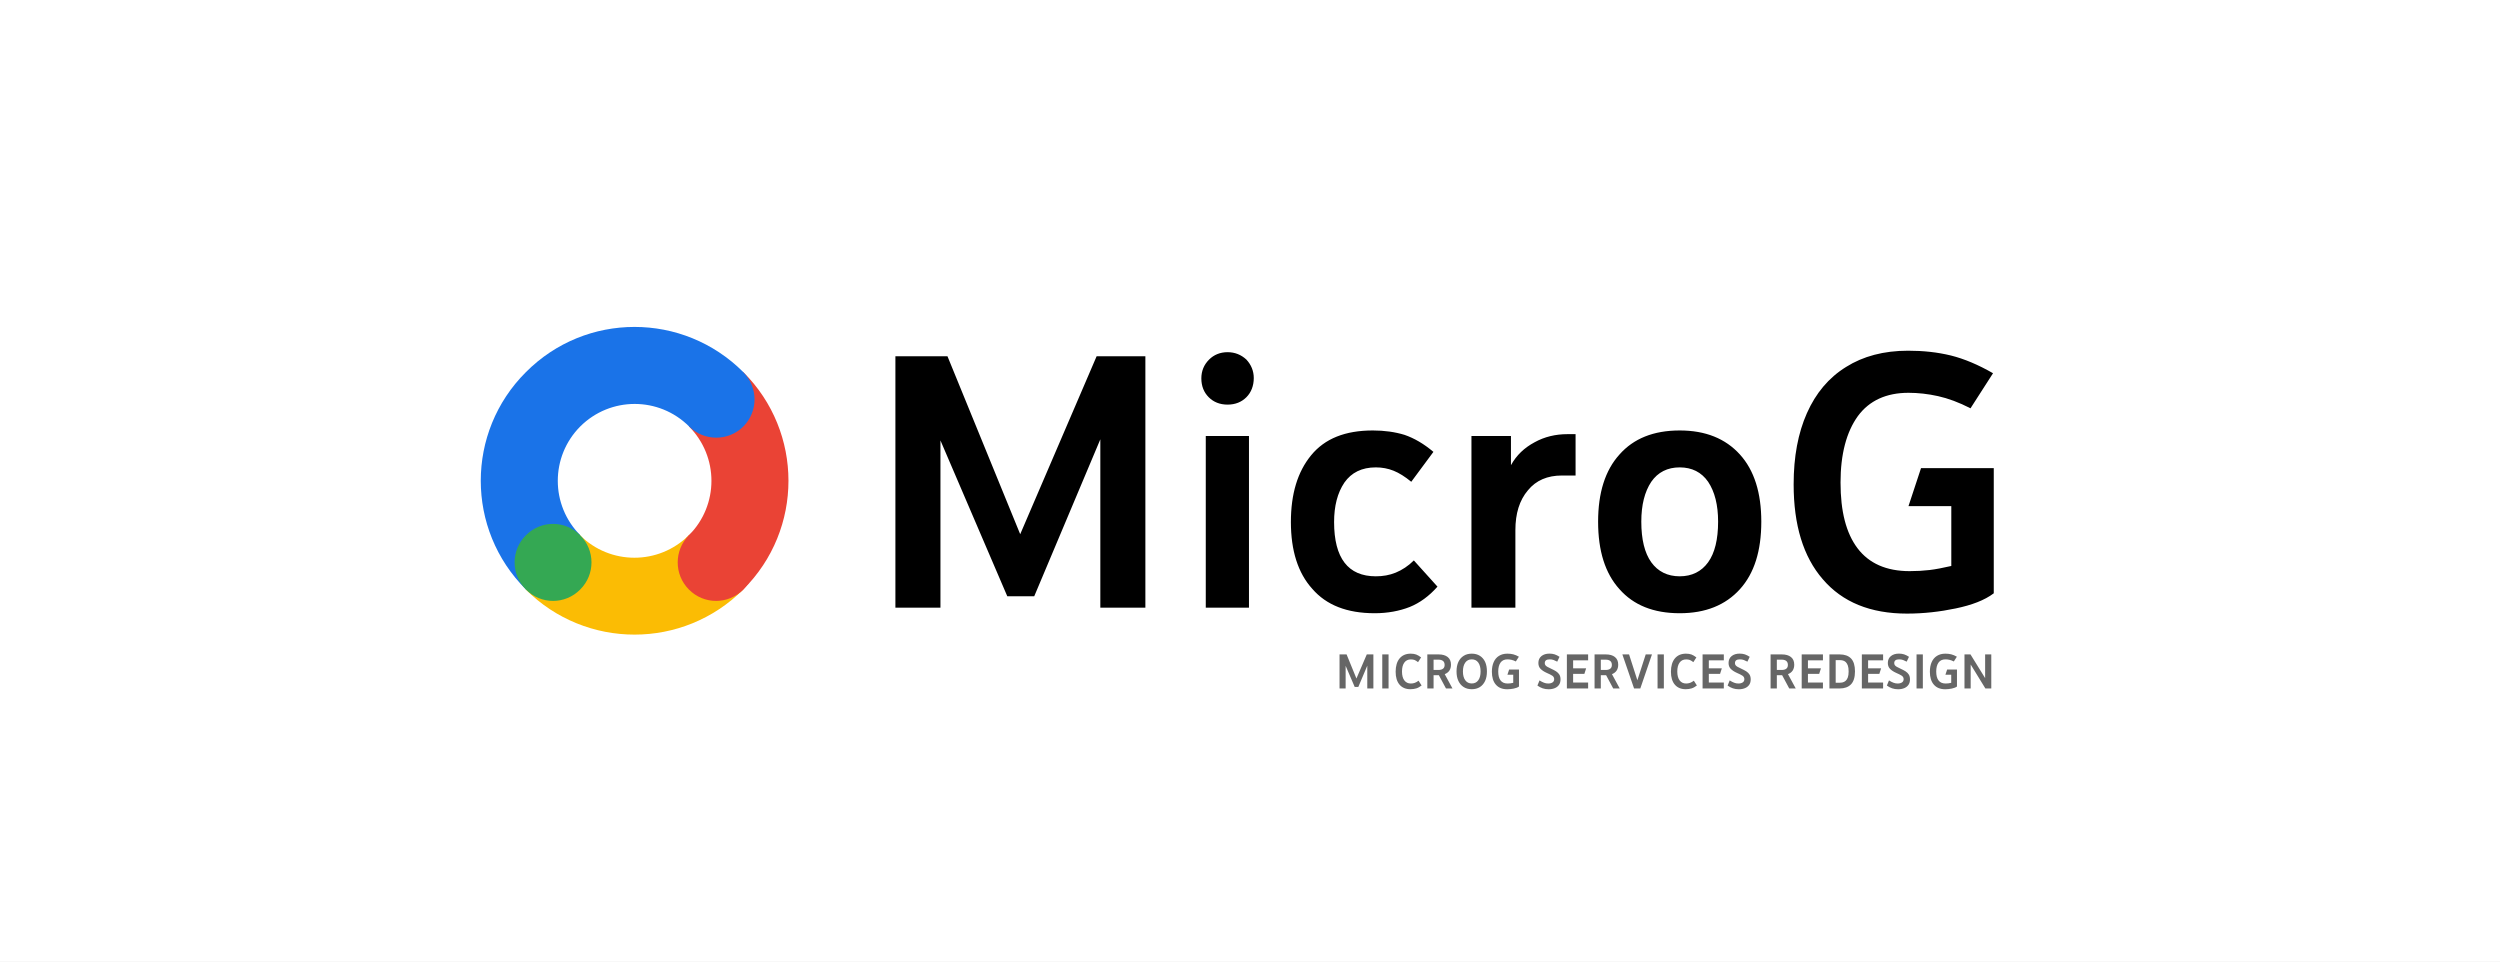
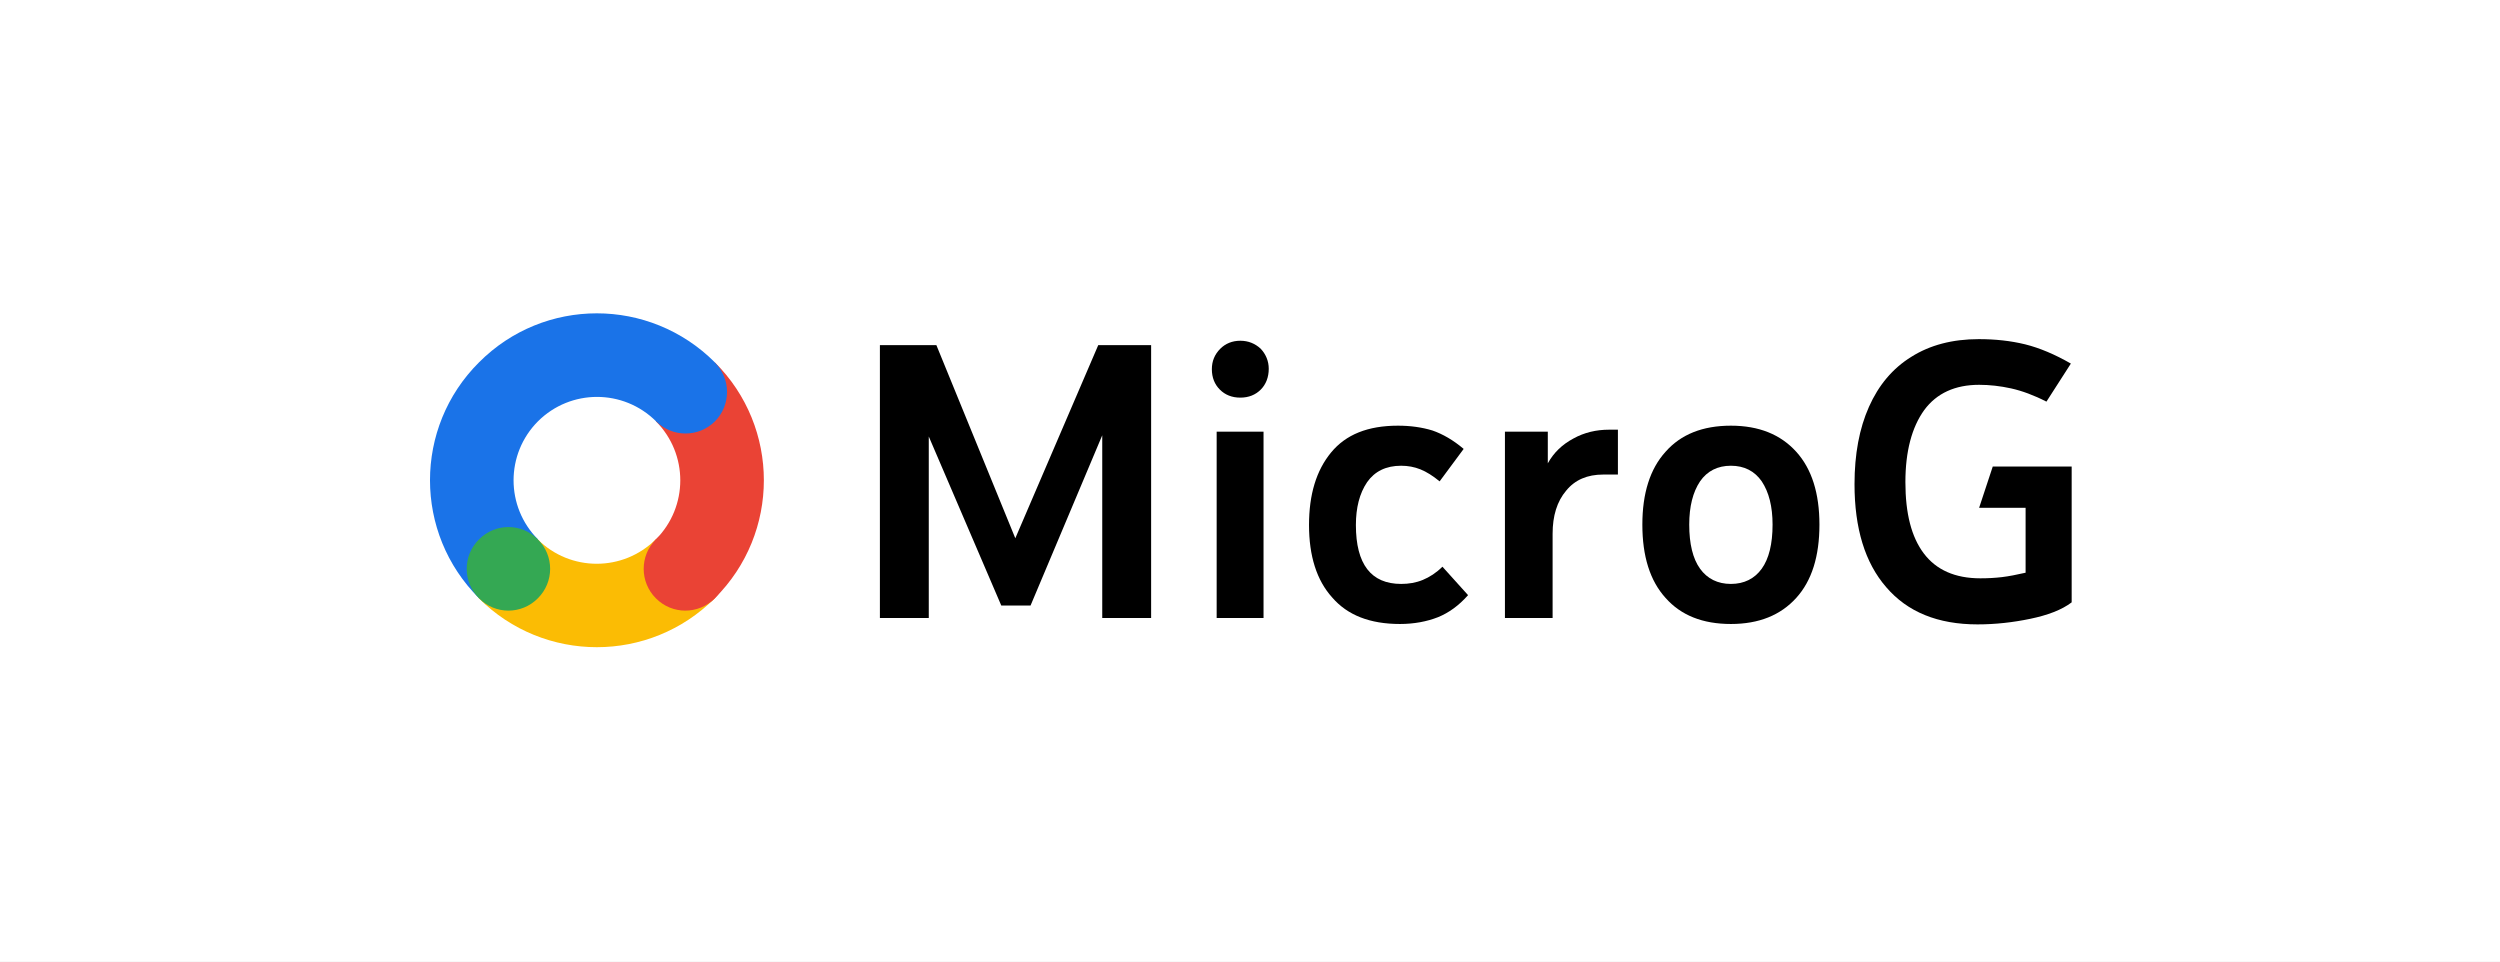
- <svg xmlns="http://www.w3.org/2000/svg" width="650" height="250" viewBox="0 0 650 250" fill="none">
-   <rect width="650" height="250" fill="white" />
-   <path d="M179.127 110.873C186.924 118.703 186.924 131.331 179.127 139.161C175.229 143.059 175.229 149.39 179.127 153.255C183.026 157.187 189.356 157.187 193.255 153.255C208.915 137.661 208.915 112.339 193.255 96.745L179.127 110.873Z" fill="#EA4335" />
-   <path d="M193.255 96.745C177.595 81.085 152.339 81.085 136.745 96.745C121.085 112.339 121.085 137.661 136.745 153.255L150.873 139.161C143.076 131.331 143.076 118.703 150.873 110.873C158.703 103.076 171.331 103.076 179.161 110.873C183.059 114.771 189.39 114.771 193.288 110.873C197.153 106.974 197.153 100.643 193.222 96.745H193.255Z" fill="#1A73E8" />
-   <path d="M193.255 153.255L179.094 139.161C171.264 146.958 158.636 146.958 150.806 139.161L136.678 153.255C152.339 168.915 177.628 168.915 193.255 153.255Z" fill="#FBBC04" />
-   <path d="M179.127 139.161C183.026 135.229 189.323 135.229 193.255 139.161C197.153 143.059 197.153 149.39 193.255 153.288C189.323 157.22 183.026 157.22 179.127 153.288C175.229 149.39 175.229 143.059 179.127 139.161Z" fill="#EA4335" />
-   <path d="M136.745 139.161C140.644 135.229 146.941 135.229 150.839 139.161C154.771 143.059 154.771 149.39 150.839 153.288C146.941 157.22 140.644 157.22 136.745 153.288C132.813 149.39 132.813 143.059 136.745 139.161Z" fill="#34A853" />
-   <path d="M348.279 179V170.147H350.112L352.673 176.413L355.364 170.147H357.08V179H355.494V173.072L353.167 178.597H352.218L349.865 173.111V179H348.279ZM361.027 179H359.389V170.147H361.027V179ZM366.716 179.195C365.507 179.195 364.558 178.805 363.882 178.012C363.206 177.219 362.868 176.101 362.868 174.658C362.868 173.176 363.206 172.019 363.895 171.187C364.584 170.368 365.546 169.952 366.781 169.952C367.34 169.952 367.808 170.03 368.211 170.173C368.614 170.329 369.03 170.576 369.485 170.927L368.692 172.162C368.341 171.889 368.029 171.694 367.769 171.59C367.496 171.499 367.184 171.447 366.833 171.447C366.092 171.447 365.52 171.72 365.117 172.279C364.714 172.838 364.519 173.605 364.519 174.593C364.519 175.594 364.727 176.374 365.13 176.907C365.533 177.44 366.092 177.713 366.82 177.713C367.171 177.713 367.509 177.661 367.834 177.544C368.159 177.427 368.484 177.245 368.822 176.985L369.615 178.22C369.16 178.571 368.718 178.831 368.263 178.974C367.808 179.117 367.288 179.195 366.716 179.195ZM372.73 179H371.105V170.147H374.03C375.031 170.147 375.824 170.368 376.396 170.823C376.968 171.278 377.254 171.941 377.254 172.812C377.254 174.034 376.708 174.853 375.629 175.282L377.644 179H375.954L374.108 175.555H373.991H372.73V179ZM372.73 171.512V174.19H373.991C374.524 174.19 374.927 174.073 375.2 173.852C375.473 173.631 375.603 173.306 375.603 172.89C375.603 172.435 375.473 172.097 375.2 171.863C374.927 171.629 374.524 171.512 373.991 171.512H372.73ZM382.663 179.195C381.844 179.195 381.142 179.013 380.557 178.636C379.959 178.259 379.504 177.726 379.179 177.037C378.854 176.348 378.698 175.529 378.698 174.58C378.698 173.618 378.854 172.786 379.179 172.097C379.504 171.408 379.959 170.888 380.557 170.511C381.142 170.134 381.844 169.952 382.663 169.952C383.469 169.952 384.171 170.134 384.769 170.511C385.354 170.888 385.809 171.408 386.134 172.097C386.446 172.786 386.602 173.618 386.602 174.58C386.602 175.529 386.446 176.348 386.134 177.037C385.809 177.726 385.354 178.259 384.769 178.636C384.171 179.013 383.469 179.195 382.663 179.195ZM380.973 176.868C381.376 177.427 381.935 177.7 382.663 177.7C383.391 177.7 383.95 177.427 384.353 176.868C384.756 176.322 384.951 175.555 384.951 174.58C384.951 173.605 384.756 172.825 384.353 172.266C383.95 171.707 383.391 171.434 382.663 171.434C381.935 171.434 381.376 171.707 380.973 172.266C380.57 172.825 380.362 173.605 380.362 174.58C380.362 175.555 380.57 176.322 380.973 176.868ZM391.881 179.208C390.594 179.208 389.606 178.805 388.917 177.999C388.228 177.206 387.89 176.088 387.89 174.658C387.89 173.683 388.046 172.851 388.358 172.149C388.67 171.447 389.125 170.901 389.736 170.524C390.334 170.147 391.062 169.952 391.92 169.952C392.453 169.952 392.947 170.004 393.428 170.121C393.896 170.238 394.39 170.446 394.91 170.745L394.117 171.98C393.714 171.772 393.324 171.629 392.973 171.551C392.622 171.473 392.271 171.434 391.933 171.434C391.153 171.434 390.555 171.707 390.152 172.253C389.749 172.812 389.541 173.592 389.541 174.593C389.541 175.607 389.736 176.374 390.139 176.907C390.542 177.44 391.153 177.713 391.972 177.713C392.219 177.713 392.453 177.7 392.674 177.674C392.895 177.648 393.155 177.596 393.441 177.531V175.425H391.933L392.375 174.086H394.936V178.493C394.611 178.74 394.156 178.909 393.597 179.026C393.038 179.143 392.466 179.208 391.881 179.208ZM402.655 179.208C402.083 179.208 401.563 179.13 401.082 178.961C400.601 178.792 400.159 178.558 399.73 178.246L400.276 176.907C400.705 177.18 401.082 177.375 401.433 177.505C401.784 177.648 402.148 177.713 402.525 177.713C402.98 177.713 403.357 177.622 403.656 177.427C403.942 177.232 404.085 176.959 404.085 176.582C404.085 176.205 403.916 175.893 403.578 175.672C403.227 175.451 402.772 175.217 402.187 174.97C401.459 174.645 400.913 174.281 400.536 173.891C400.159 173.501 399.977 172.994 399.977 172.37C399.977 171.603 400.25 171.005 400.783 170.576C401.316 170.147 402.018 169.939 402.876 169.939C403.357 169.939 403.799 170.004 404.215 170.134C404.618 170.277 405.047 170.485 405.476 170.771L404.878 172.032C404.553 171.863 404.241 171.72 403.942 171.603C403.643 171.486 403.305 171.434 402.902 171.434C402.499 171.434 402.187 171.512 401.966 171.668C401.745 171.837 401.641 172.084 401.641 172.409C401.641 172.617 401.693 172.799 401.797 172.942C401.888 173.085 402.057 173.228 402.304 173.371C402.551 173.514 402.889 173.683 403.318 173.878C403.799 174.099 404.228 174.32 404.592 174.554C404.956 174.801 405.242 175.074 405.437 175.399C405.632 175.724 405.736 176.14 405.736 176.621C405.736 177.193 405.606 177.674 405.346 178.051C405.086 178.428 404.722 178.714 404.267 178.909C403.799 179.104 403.266 179.208 402.655 179.208ZM409.013 177.453H412.913V179H407.388V170.147H412.913V171.694H409.013V173.774H412.393L411.938 175.204H409.013V177.453ZM416.212 179H414.587V170.147H417.512C418.513 170.147 419.306 170.368 419.878 170.823C420.45 171.278 420.736 171.941 420.736 172.812C420.736 174.034 420.19 174.853 419.111 175.282L421.126 179H419.436L417.59 175.555H417.473H416.212V179ZM416.212 171.512V174.19H417.473C418.006 174.19 418.409 174.073 418.682 173.852C418.955 173.631 419.085 173.306 419.085 172.89C419.085 172.435 418.955 172.097 418.682 171.863C418.409 171.629 418.006 171.512 417.473 171.512H416.212ZM426.482 179H424.857L421.815 170.147H423.557L425.715 176.868L427.886 170.147H429.511L426.482 179ZM432.603 179H430.965V170.147H432.603V179ZM438.292 179.195C437.083 179.195 436.134 178.805 435.458 178.012C434.782 177.219 434.444 176.101 434.444 174.658C434.444 173.176 434.782 172.019 435.471 171.187C436.16 170.368 437.122 169.952 438.357 169.952C438.916 169.952 439.384 170.03 439.787 170.173C440.19 170.329 440.606 170.576 441.061 170.927L440.268 172.162C439.917 171.889 439.605 171.694 439.345 171.59C439.072 171.499 438.76 171.447 438.409 171.447C437.668 171.447 437.096 171.72 436.693 172.279C436.29 172.838 436.095 173.605 436.095 174.593C436.095 175.594 436.303 176.374 436.706 176.907C437.109 177.44 437.668 177.713 438.396 177.713C438.747 177.713 439.085 177.661 439.41 177.544C439.735 177.427 440.06 177.245 440.398 176.985L441.191 178.22C440.736 178.571 440.294 178.831 439.839 178.974C439.384 179.117 438.864 179.195 438.292 179.195ZM444.294 177.453H448.194V179H442.669V170.147H448.194V171.694H444.294V173.774H447.674L447.219 175.204H444.294V177.453ZM452.103 179.208C451.531 179.208 451.011 179.13 450.53 178.961C450.049 178.792 449.607 178.558 449.178 178.246L449.724 176.907C450.153 177.18 450.53 177.375 450.881 177.505C451.232 177.648 451.596 177.713 451.973 177.713C452.428 177.713 452.805 177.622 453.104 177.427C453.39 177.232 453.533 176.959 453.533 176.582C453.533 176.205 453.364 175.893 453.026 175.672C452.675 175.451 452.22 175.217 451.635 174.97C450.907 174.645 450.361 174.281 449.984 173.891C449.607 173.501 449.425 172.994 449.425 172.37C449.425 171.603 449.698 171.005 450.231 170.576C450.764 170.147 451.466 169.939 452.324 169.939C452.805 169.939 453.247 170.004 453.663 170.134C454.066 170.277 454.495 170.485 454.924 170.771L454.326 172.032C454.001 171.863 453.689 171.72 453.39 171.603C453.091 171.486 452.753 171.434 452.35 171.434C451.947 171.434 451.635 171.512 451.414 171.668C451.193 171.837 451.089 172.084 451.089 172.409C451.089 172.617 451.141 172.799 451.245 172.942C451.336 173.085 451.505 173.228 451.752 173.371C451.999 173.514 452.337 173.683 452.766 173.878C453.247 174.099 453.676 174.32 454.04 174.554C454.404 174.801 454.69 175.074 454.885 175.399C455.08 175.724 455.184 176.14 455.184 176.621C455.184 177.193 455.054 177.674 454.794 178.051C454.534 178.428 454.17 178.714 453.715 178.909C453.247 179.104 452.714 179.208 452.103 179.208ZM461.978 179H460.353V170.147H463.278C464.279 170.147 465.072 170.368 465.644 170.823C466.216 171.278 466.502 171.941 466.502 172.812C466.502 174.034 465.956 174.853 464.877 175.282L466.892 179H465.202L463.356 175.555H463.239H461.978V179ZM461.978 171.512V174.19H463.239C463.772 174.19 464.175 174.073 464.448 173.852C464.721 173.631 464.851 173.306 464.851 172.89C464.851 172.435 464.721 172.097 464.448 171.863C464.175 171.629 463.772 171.512 463.239 171.512H461.978ZM470.065 177.453H473.965V179H468.44V170.147H473.965V171.694H470.065V173.774H473.445L472.99 175.204H470.065V177.453ZM475.652 170.147H478.317C479.604 170.147 480.592 170.498 481.281 171.213C481.957 171.928 482.295 173.046 482.295 174.554C482.295 176.101 481.944 177.219 481.255 177.934C480.553 178.649 479.578 179 478.317 179H475.652V170.147ZM477.277 177.505H478.33C478.577 177.505 478.837 177.479 479.11 177.414C479.37 177.349 479.617 177.219 479.851 177.024C480.085 176.829 480.28 176.543 480.423 176.153C480.566 175.763 480.644 175.243 480.644 174.593C480.644 173.943 480.579 173.423 480.436 173.033C480.293 172.643 480.111 172.344 479.89 172.136C479.669 171.941 479.422 171.798 479.162 171.733C478.889 171.668 478.629 171.629 478.356 171.629H477.277V177.505ZM485.706 177.453H489.606V179H484.081V170.147H489.606V171.694H485.706V173.774H489.086L488.631 175.204H485.706V177.453ZM493.515 179.208C492.943 179.208 492.423 179.13 491.942 178.961C491.461 178.792 491.019 178.558 490.59 178.246L491.136 176.907C491.565 177.18 491.942 177.375 492.293 177.505C492.644 177.648 493.008 177.713 493.385 177.713C493.84 177.713 494.217 177.622 494.516 177.427C494.802 177.232 494.945 176.959 494.945 176.582C494.945 176.205 494.776 175.893 494.438 175.672C494.087 175.451 493.632 175.217 493.047 174.97C492.319 174.645 491.773 174.281 491.396 173.891C491.019 173.501 490.837 172.994 490.837 172.37C490.837 171.603 491.11 171.005 491.643 170.576C492.176 170.147 492.878 169.939 493.736 169.939C494.217 169.939 494.659 170.004 495.075 170.134C495.478 170.277 495.907 170.485 496.336 170.771L495.738 172.032C495.413 171.863 495.101 171.72 494.802 171.603C494.503 171.486 494.165 171.434 493.762 171.434C493.359 171.434 493.047 171.512 492.826 171.668C492.605 171.837 492.501 172.084 492.501 172.409C492.501 172.617 492.553 172.799 492.657 172.942C492.748 173.085 492.917 173.228 493.164 173.371C493.411 173.514 493.749 173.683 494.178 173.878C494.659 174.099 495.088 174.32 495.452 174.554C495.816 174.801 496.102 175.074 496.297 175.399C496.492 175.724 496.596 176.14 496.596 176.621C496.596 177.193 496.466 177.674 496.206 178.051C495.946 178.428 495.582 178.714 495.127 178.909C494.659 179.104 494.126 179.208 493.515 179.208ZM499.939 179H498.301V170.147H499.939V179ZM505.758 179.208C504.471 179.208 503.483 178.805 502.794 177.999C502.105 177.206 501.767 176.088 501.767 174.658C501.767 173.683 501.923 172.851 502.235 172.149C502.547 171.447 503.002 170.901 503.613 170.524C504.211 170.147 504.939 169.952 505.797 169.952C506.33 169.952 506.824 170.004 507.305 170.121C507.773 170.238 508.267 170.446 508.787 170.745L507.994 171.98C507.591 171.772 507.201 171.629 506.85 171.551C506.499 171.473 506.148 171.434 505.81 171.434C505.03 171.434 504.432 171.707 504.029 172.253C503.626 172.812 503.418 173.592 503.418 174.593C503.418 175.607 503.613 176.374 504.016 176.907C504.419 177.44 505.03 177.713 505.849 177.713C506.096 177.713 506.33 177.7 506.551 177.674C506.772 177.648 507.032 177.596 507.318 177.531V175.425H505.81L506.252 174.086H508.813V178.493C508.488 178.74 508.033 178.909 507.474 179.026C506.915 179.143 506.343 179.208 505.758 179.208ZM510.766 179V170.147H512.326L516.135 176.309V170.147H517.734V179H516.2L512.378 172.773V179H510.766Z" fill="black" fill-opacity="0.6" />
-   <path d="M232.805 158V92.624H246.341L265.253 138.896L285.125 92.624H297.797V158H286.085V114.224L268.901 155.024H261.893L244.517 114.512V158H232.805ZM324.733 158H313.501V113.36H324.733V158ZM324.061 103.28C322.813 104.528 321.181 105.2 319.165 105.2C317.149 105.2 315.517 104.528 314.269 103.28C313.021 102.032 312.349 100.4 312.349 98.384C312.349 96.464 313.021 94.832 314.365 93.488C315.613 92.24 317.245 91.568 319.165 91.568C321.085 91.568 322.717 92.24 324.061 93.488C325.309 94.832 325.981 96.464 325.981 98.288C325.981 100.304 325.309 102.032 324.061 103.28ZM357.424 159.44C350.224 159.44 344.848 157.328 341.2 153.104C337.456 148.976 335.632 143.12 335.632 135.728C335.632 128.432 337.36 122.672 340.912 118.352C344.464 114.032 349.744 111.92 356.944 111.92C359.92 111.92 362.704 112.304 365.2 113.072C367.696 113.936 370.192 115.376 372.688 117.488L366.928 125.264C365.296 123.92 363.76 122.96 362.32 122.384C360.88 121.808 359.344 121.52 357.712 121.52C354.064 121.52 351.376 122.864 349.552 125.456C347.728 128.144 346.864 131.6 346.864 135.728C346.864 145.136 350.512 149.84 357.712 149.84C359.536 149.84 361.264 149.552 362.896 148.88C364.528 148.208 366.16 147.152 367.6 145.712L373.744 152.528C371.536 155.024 369.136 156.752 366.544 157.808C363.856 158.864 360.784 159.44 357.424 159.44ZM394.001 158H382.577V113.36H392.849V120.944C394.289 118.352 396.305 116.432 398.993 114.992C401.585 113.552 404.465 112.88 407.537 112.88H409.649V123.632H406.097C402.353 123.632 399.377 124.88 397.265 127.472C395.057 130.064 394.001 133.52 394.001 137.84V158ZM436.723 159.44C429.907 159.44 424.723 157.328 421.075 153.2C417.331 149.072 415.507 143.216 415.507 135.632C415.507 128.144 417.331 122.288 421.075 118.16C424.723 114.032 429.907 111.92 436.723 111.92C443.443 111.92 448.627 114.032 452.371 118.16C456.115 122.288 457.939 128.144 457.939 135.632C457.939 143.216 456.115 149.072 452.371 153.2C448.627 157.328 443.443 159.44 436.723 159.44ZM429.331 146.192C431.059 148.592 433.555 149.84 436.723 149.84C439.891 149.84 442.387 148.592 444.115 146.192C445.843 143.792 446.707 140.24 446.707 135.632C446.707 131.312 445.843 127.856 444.115 125.264C442.387 122.768 439.891 121.52 436.723 121.52C433.555 121.52 431.059 122.768 429.331 125.264C427.603 127.856 426.739 131.312 426.739 135.632C426.739 140.24 427.603 143.792 429.331 146.192ZM495.819 159.536C486.315 159.536 479.019 156.56 473.931 150.608C468.843 144.752 466.347 136.496 466.347 125.936C466.347 118.736 467.499 112.592 469.803 107.408C472.107 102.224 475.467 98.192 479.979 95.408C484.395 92.624 489.771 91.184 496.107 91.184C500.043 91.184 503.691 91.568 507.243 92.432C510.699 93.296 514.347 94.832 518.187 97.04L512.331 106.16C509.355 104.624 506.475 103.568 503.883 102.992C501.291 102.416 498.699 102.128 496.203 102.128C490.443 102.128 486.027 104.144 483.051 108.176C480.075 112.304 478.539 118.064 478.539 125.456C478.539 132.944 479.979 138.608 482.955 142.544C485.931 146.48 490.443 148.496 496.491 148.496C498.315 148.496 500.043 148.4 501.675 148.208C503.307 148.016 505.227 147.632 507.339 147.152V131.6H496.203L499.467 121.712H518.379V154.256C515.979 156.08 512.619 157.328 508.491 158.192C504.363 159.056 500.139 159.536 495.819 159.536Z" fill="black" />
+ <svg xmlns="http://www.w3.org/2000/svg" width="1500" height="577" viewBox="0 0 1500 577" fill="none">
+   <rect width="1500" height="576.922" fill="white" />
+   <path d="M393.532 252.784C413.055 272.39 413.055 304.01 393.532 323.616C383.771 333.377 383.771 349.229 393.532 358.907C403.294 368.751 419.145 368.751 428.907 358.907C468.119 319.861 468.119 256.454 428.907 217.409L393.532 252.784Z" fill="#EA4335" />
+   <path d="M428.907 217.409C389.694 178.197 326.454 178.197 287.409 217.409C248.197 256.454 248.197 319.861 287.409 358.907L322.784 323.616C303.261 304.01 303.261 272.39 322.784 252.784C342.39 233.261 374.01 233.261 393.616 252.784C403.377 262.545 419.229 262.545 428.99 252.784C438.668 243.022 438.668 227.17 428.823 217.409H428.907Z" fill="#1A73E8" />
+   <path d="M428.907 358.907L393.449 323.616C373.843 343.138 342.223 343.138 322.617 323.616L287.242 358.907C326.454 398.119 389.778 398.119 428.907 358.907Z" fill="#FBBC04" />
+   <path d="M393.532 323.616C403.294 313.771 419.062 313.771 428.907 323.616C438.668 333.377 438.668 349.229 428.907 358.99C419.062 368.835 403.294 368.835 393.532 358.99C383.771 349.229 383.771 333.377 393.532 323.616Z" fill="#EA4335" />
+   <path d="M287.409 323.616C297.17 313.771 312.939 313.771 322.7 323.616C332.545 333.377 332.545 349.229 322.7 358.99C312.939 368.835 297.17 368.835 287.409 358.99C277.564 349.229 277.564 333.377 287.409 323.616Z" fill="#34A853" />
+   <path d="M527.938 370.788V207.09H561.831L609.186 322.952L658.945 207.09H690.675V370.788H661.348V261.175L618.321 363.336H600.773L557.264 261.896V370.788H527.938Z" fill="black" />
+   <path d="M758.122 370.788H729.997V259.012H758.122V370.788ZM756.439 233.772C753.314 236.897 749.228 238.579 744.18 238.579C739.132 238.579 735.045 236.897 731.92 233.772C728.795 230.647 727.113 226.561 727.113 221.513C727.113 216.705 728.795 212.619 732.161 209.253C735.286 206.128 739.372 204.446 744.18 204.446C748.987 204.446 753.074 206.128 756.439 209.253C759.564 212.619 761.247 216.705 761.247 221.272C761.247 226.32 759.564 230.647 756.439 233.772Z" fill="black" />
+   <path d="M839.978 374.394C821.95 374.394 808.488 369.105 799.354 358.529C789.979 348.192 785.412 333.529 785.412 315.02C785.412 296.751 789.739 282.328 798.633 271.511C807.527 260.694 820.748 255.406 838.776 255.406C846.228 255.406 853.199 256.368 859.449 258.291C865.699 260.454 871.949 264.06 878.198 269.348L863.776 288.819C859.689 285.453 855.843 283.05 852.237 281.607C848.632 280.165 844.786 279.444 840.699 279.444C831.565 279.444 824.834 282.809 820.267 289.299C815.7 296.03 813.536 304.684 813.536 315.02C813.536 338.577 822.671 350.356 840.699 350.356C845.266 350.356 849.593 349.635 853.68 347.952C857.766 346.269 861.853 343.625 865.458 340.019L880.843 357.086C875.314 363.336 869.304 367.663 862.814 370.307C856.084 372.951 848.391 374.394 839.978 374.394Z" fill="black" />
+   <path d="M931.564 370.788H902.959V259.012H928.68V278.002C932.286 271.511 937.334 266.704 944.064 263.098C950.554 259.492 957.766 257.81 965.458 257.81H970.746V284.732H961.852C952.477 284.732 945.026 287.857 939.737 294.347C934.209 300.838 931.564 309.491 931.564 320.308V370.788Z" fill="black" />
+   <path d="M1038.54 374.394C1021.47 374.394 1008.49 369.105 999.357 358.769C989.982 348.433 985.415 333.769 985.415 314.78C985.415 296.03 989.982 281.367 999.357 271.031C1008.49 260.694 1021.47 255.406 1038.54 255.406C1055.37 255.406 1068.35 260.694 1077.72 271.031C1087.1 281.367 1091.66 296.03 1091.66 314.78C1091.66 333.769 1087.1 348.433 1077.72 358.769C1068.35 369.105 1055.37 374.394 1038.54 374.394ZM1020.03 341.221C1024.36 347.231 1030.61 350.356 1038.54 350.356C1046.47 350.356 1052.72 347.231 1057.05 341.221C1061.37 335.212 1063.54 326.318 1063.54 314.78C1063.54 303.963 1061.37 295.309 1057.05 288.819C1052.72 282.569 1046.47 279.444 1038.54 279.444C1030.61 279.444 1024.36 282.569 1020.03 288.819C1015.7 295.309 1013.54 303.963 1013.54 314.78C1013.54 326.318 1015.7 335.212 1020.03 341.221Z" fill="black" />
+   <path d="M1186.51 374.634C1162.71 374.634 1144.44 367.182 1131.7 352.279C1118.96 337.616 1112.71 316.943 1112.71 290.501C1112.71 272.473 1115.6 257.089 1121.37 244.108C1127.14 231.128 1135.55 221.032 1146.85 214.061C1157.91 207.09 1171.37 203.484 1187.23 203.484C1197.09 203.484 1206.22 204.446 1215.12 206.609C1223.77 208.772 1232.9 212.619 1242.52 218.147L1227.86 240.983C1220.4 237.137 1213.19 234.493 1206.7 233.051C1200.21 231.608 1193.72 230.887 1187.47 230.887C1173.05 230.887 1161.99 235.935 1154.54 246.031C1147.09 256.367 1143.24 270.79 1143.24 289.299C1143.24 308.049 1146.85 322.231 1154.3 332.087C1161.75 341.942 1173.05 346.99 1188.19 346.99C1192.76 346.99 1197.09 346.75 1201.17 346.269C1205.26 345.788 1210.07 344.827 1215.36 343.625V304.684H1187.47L1195.65 279.925H1243V361.413C1236.99 365.98 1228.58 369.105 1218.24 371.269C1207.9 373.432 1197.33 374.634 1186.51 374.634Z" fill="black" />
</svg>
